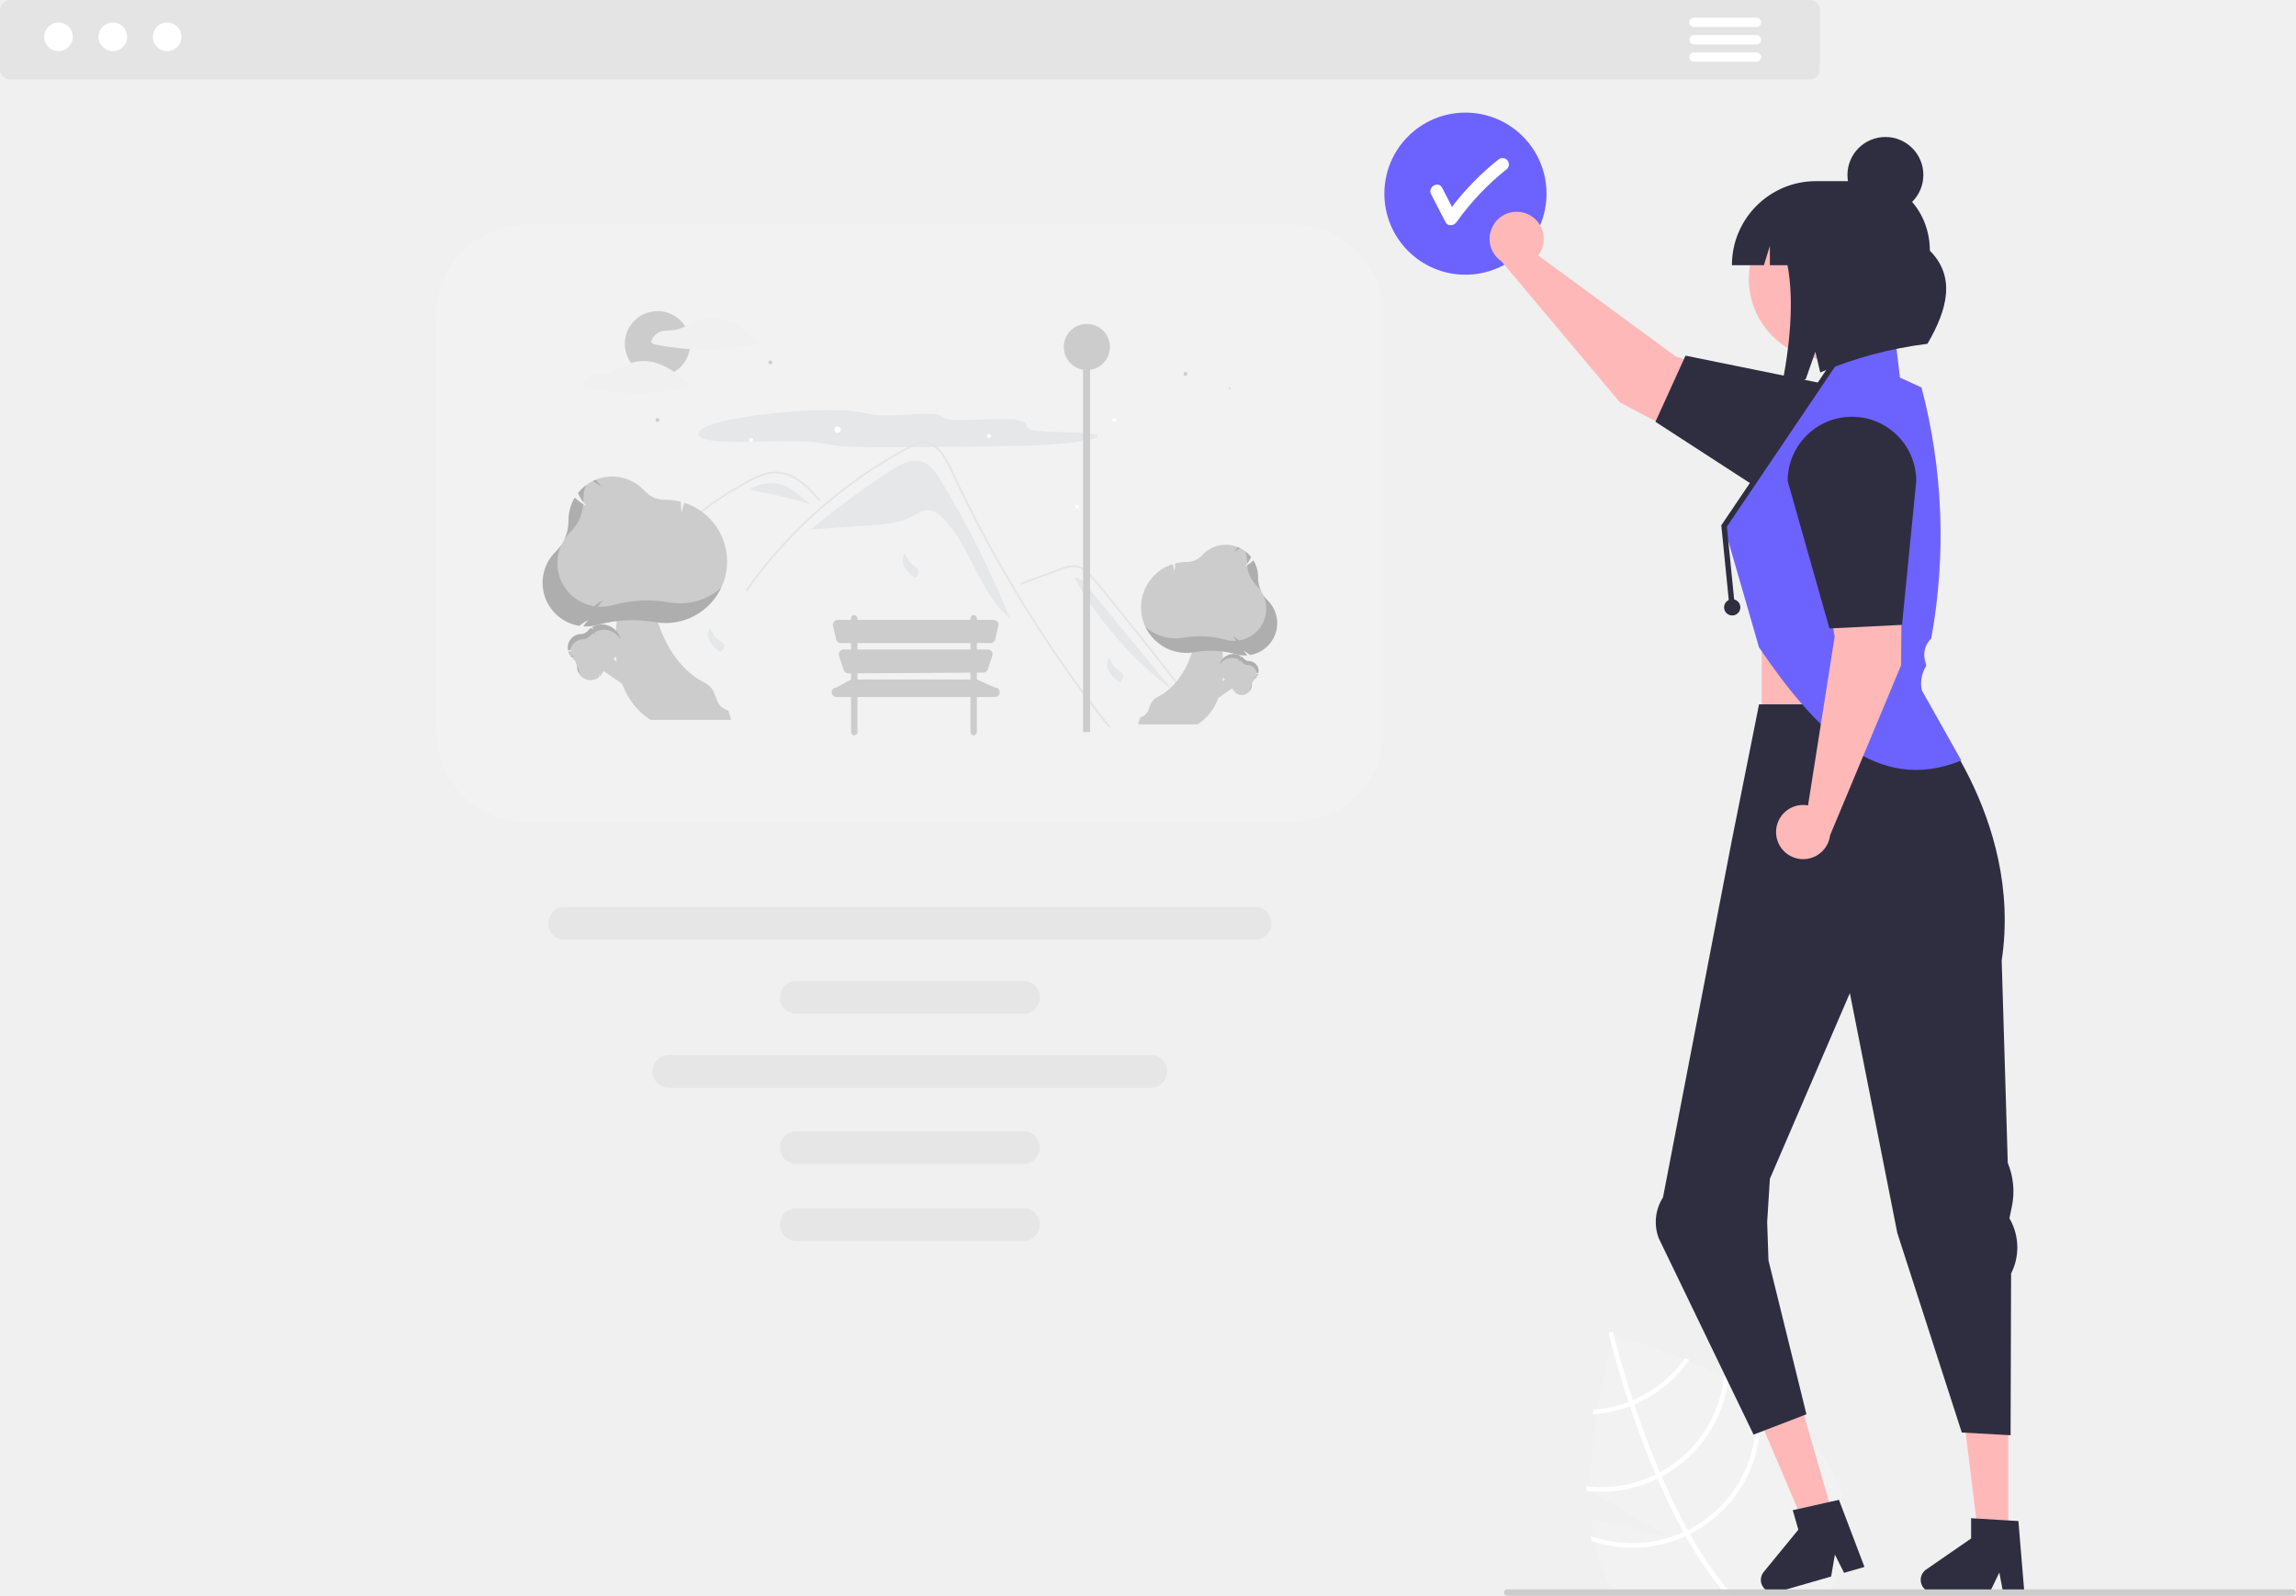
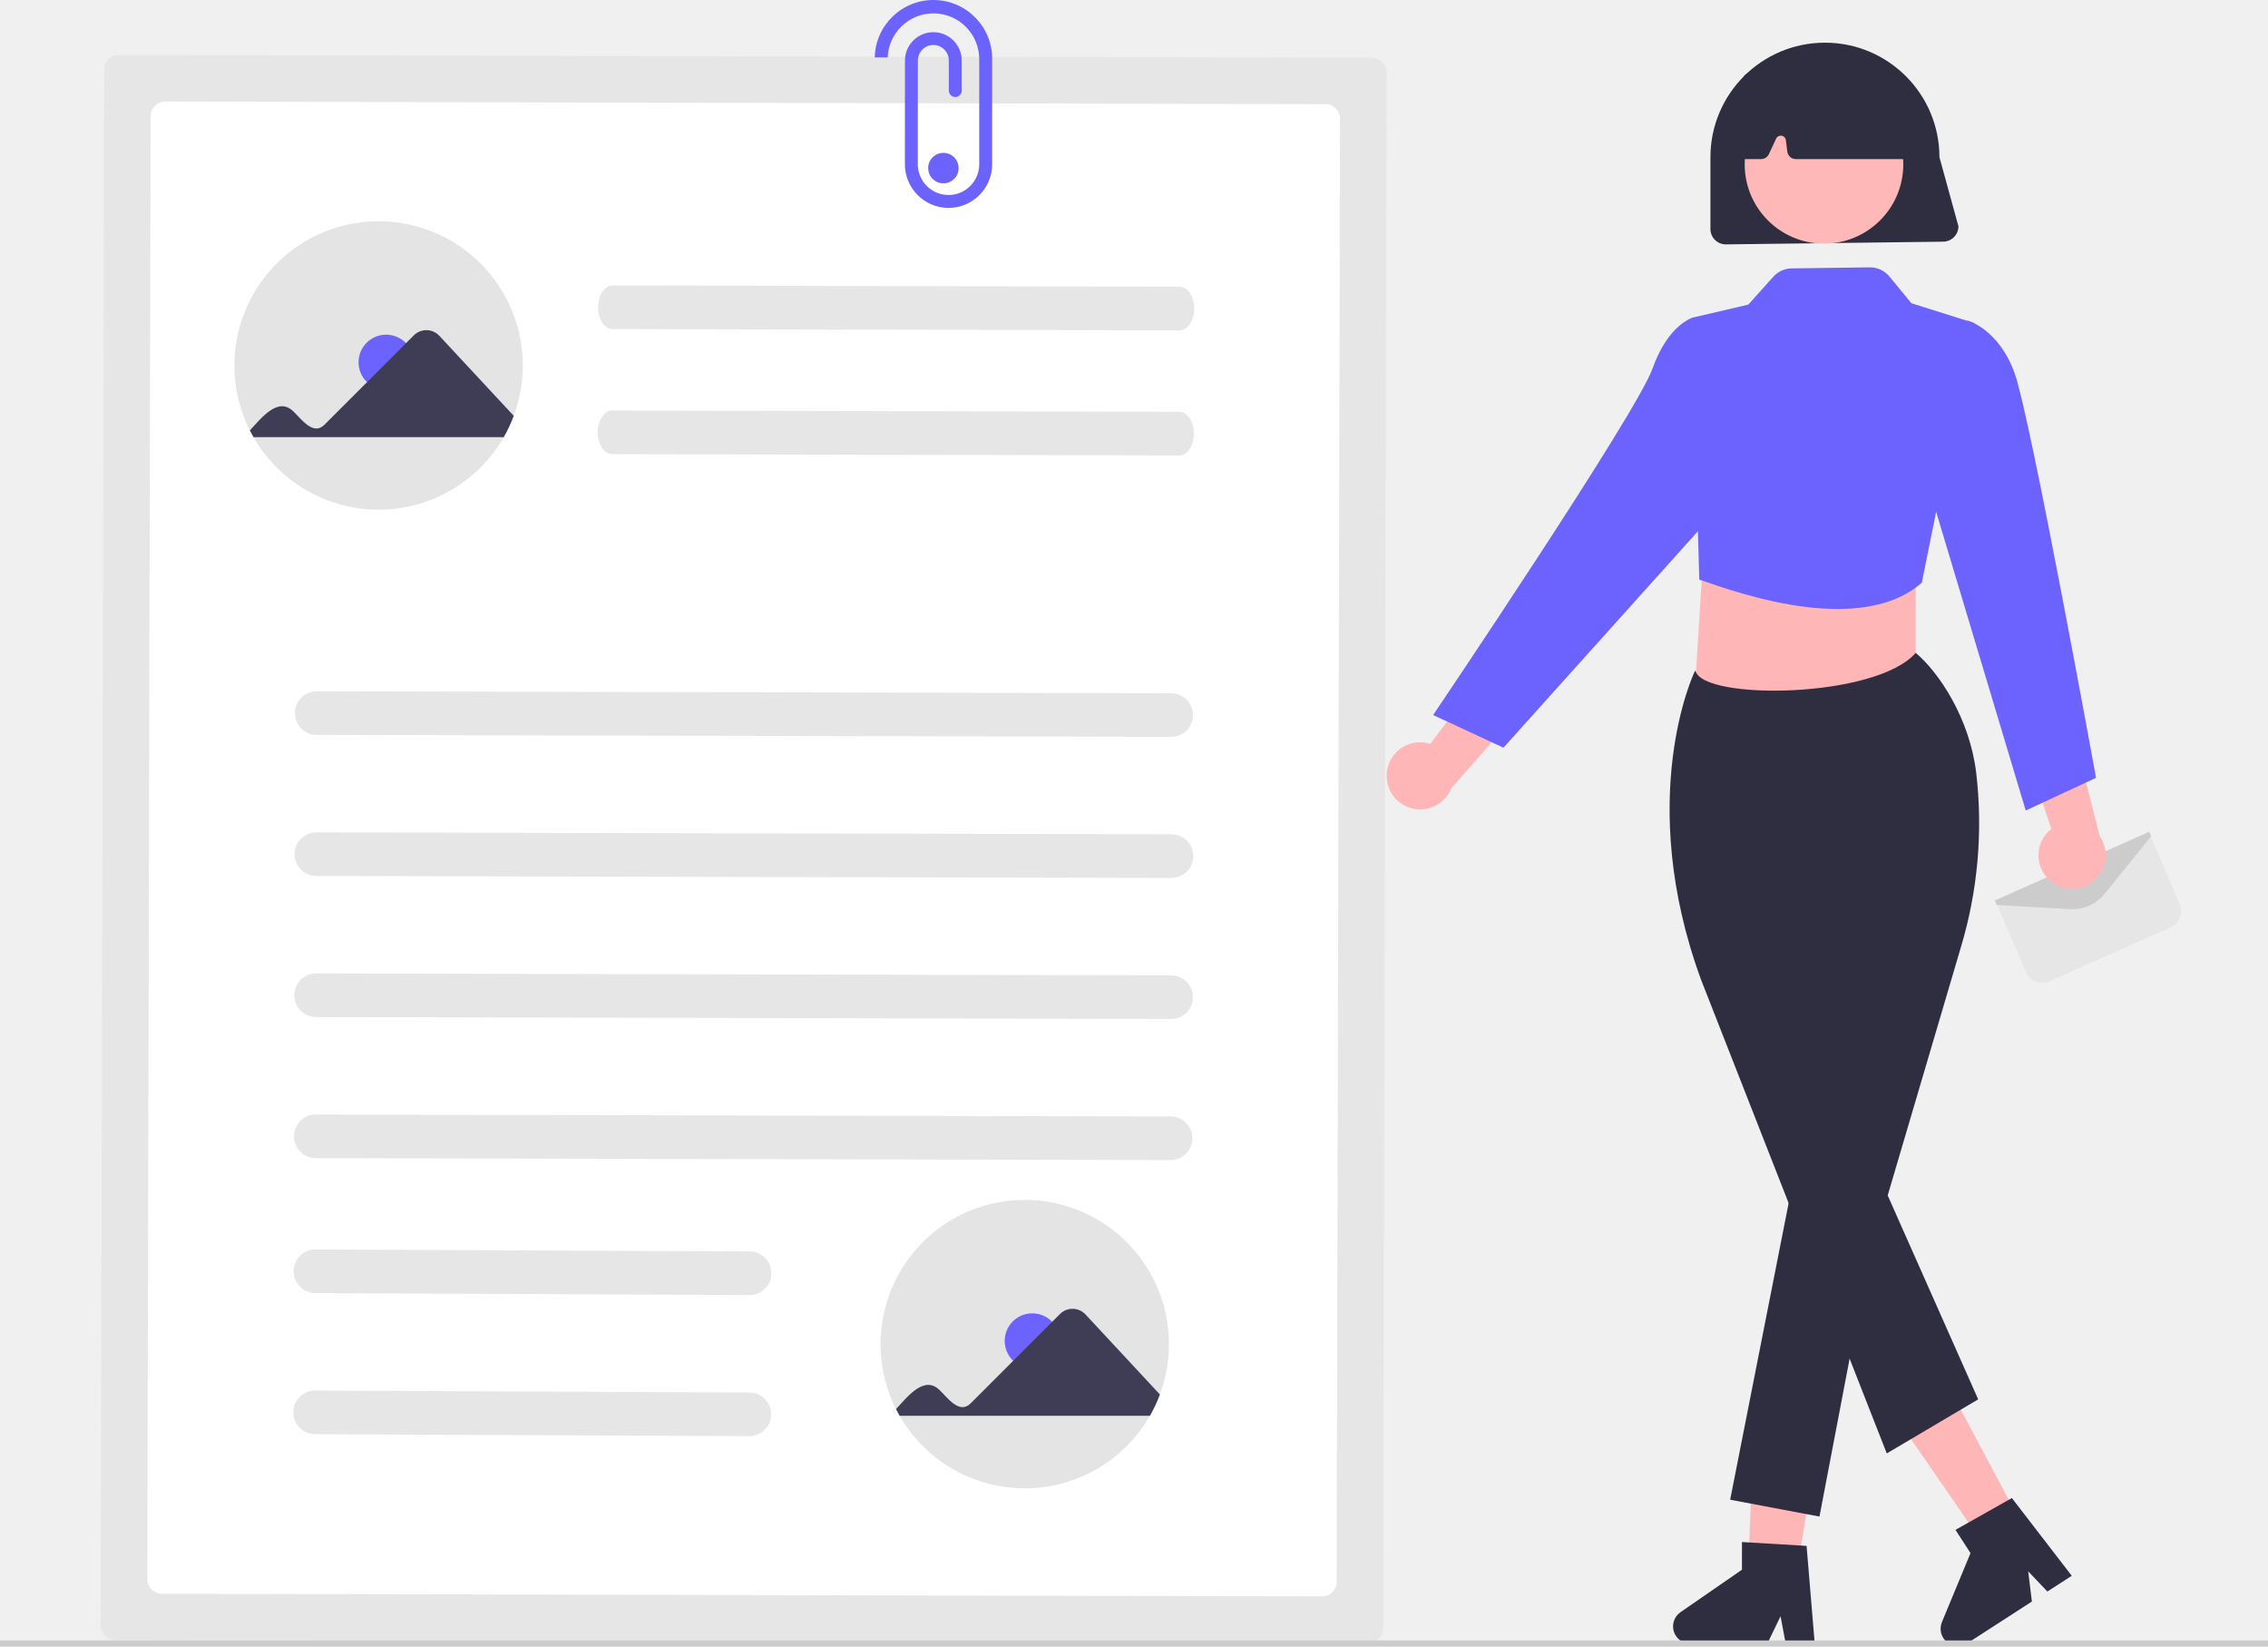
- <svg xmlns="http://www.w3.org/2000/svg" id="fe67e51c-8317-4218-aa14-4554c39165ef" data-name="Layer 1" width="846.831" height="588.649" viewBox="0 0 846.831 588.649">
-   <path d="M763.102,705.755l29,16.84-28.59-6.9c.22,2.36.52,4.68.92,6.95.11.63.23,1.25.36,1.87a51.878,51.878,0,0,0,5.25,14.92c.48.86.96,1.7,1.46,2.51.48.82.98,1.61,1.49,2.38h76.87c.64-.77,1.25-1.57,1.81-2.38a35.976,35.976,0,0,0,6.18-26.62,44.968,44.968,0,0,0-1.2-5.63,51.568,51.568,0,0,0-1.83-5.57,73.441,73.441,0,0,0-4.41-9.35c-3.52-6.34-9.01-12.06-15.48-17.14a108.071,108.071,0,0,0-9.78-6.8q-.96-.615-1.95-1.2c-1.01-.6-2.02-1.19-3.04-1.76-2.03-1.16-4.08-2.26-6.13-3.3-.54-.28-1.07-.55-1.6-.81-4.45-2.22-8.88-4.21-13.1-5.96-.53-.22-1.07-.44-1.6-.65a233.308,233.308,0,0,0-25.72-8.81s-.03.08-.08.25c-.13.46-.46,1.57-.91,3.21-1.25,4.55-3.45,13.23-5.22,23.71-.1.57-.19,1.15-.29,1.73a181.689,181.689,0,0,0-2.45,26.81c-.01.56-.01,1.11-.01,1.67Z" transform="translate(-176.5846 -155.6753)" fill="#f2f2f2" />
-   <path d="M769.892,647.325c.01.03.11.52.34,1.42.19.75.45,1.78.79,3.06,1.17,4.47,3.25,11.96,6.21,20.98.17.52.35,1.06.53,1.6,2.06,6.17,4.51,12.99,7.34,20,.71,1.76,1.42,3.49,2.15,5.18.22.53.44,1.05.67,1.56q4.65,10.77,9.57,19.71l.83,1.49a134.524,134.524,0,0,0,13.19,19.62c.67.82,1.35,1.61,2.04,2.38h2.32c-.7-.77-1.4-1.57-2.08-2.38a132.146,132.146,0,0,1-13.87-20.4c-.28-.49-.56-.98-.83-1.48-3.53-6.41-6.74-13.11-9.61-19.75-.23-.51-.45-1.03-.67-1.56-3.75-8.78-6.9-17.41-9.44-25.01-.18-.54-.36-1.08-.53-1.61-3.7-11.22-6.02-20.02-6.91-23.54-.12-.52-.22-.93-.29-1.21-.07-.26-.1-.41-.11-.44l-.81.19h-.01Z" transform="translate(-176.5846 -155.6753)" fill="#fff" />
-   <path d="M764.002,677.365c.5-.03,1.01-.07,1.51-.12a46.891,46.891,0,0,0,12.25-2.86c.54-.2,1.08-.42,1.61-.64a48.307,48.307,0,0,0,4.57-2.24,46.766,46.766,0,0,0,15.39-13.7c.13-.17.25-.34.37-.51q-.81-.33-1.59-.66c-.12.17-.25.35-.38.52a45.276,45.276,0,0,1-14.61,12.87,45.859,45.859,0,0,1-4.28,2.11c-.54.23-1.08.44-1.61.65a44.996,44.996,0,0,1-11.43,2.73c-.51.05-1.02.1-1.53.13C764.182,676.205,764.092,676.775,764.002,677.365Z" transform="translate(-176.5846 -155.6753)" fill="#fff" />
-   <path d="M761.742,703.915c0,.57.01,1.13.01,1.7.45.05.9.1,1.35.14a47.05,47.05,0,0,0,24.82-4.63q.78-.39,1.56-.81c.21-.1.42-.22.62-.33a47.226,47.226,0,0,0,23.93-35.41c.03-.17.05-.33.07-.5-.53-.28-1.07-.55-1.61-.83-.02.17-.04.35-.06.52a45.58,45.58,0,0,1-23.15,34.74,4.232,4.232,0,0,1-.47.25q-.765.435-1.56.81a45.37,45.37,0,0,1-24.19,4.49C762.622,704.015,762.182,703.965,761.742,703.915Z" transform="translate(-176.5846 -155.6753)" fill="#fff" />
-   <path d="M763.282,722.255c.12.64.25,1.28.4,1.92.37.12.74.24,1.11.34a47.175,47.175,0,0,0,33.53-2.19c.53-.25,1.07-.51,1.6-.78.56-.28,1.12-.58,1.68-.89a47.253,47.253,0,0,0,24.28-40.03,46.771,46.771,0,0,0-.73-9.79c-.02-.15-.05-.29-.08-.44-.65-.42-1.31-.83-1.97-1.24.04.16.07.32.1.48a43.763,43.763,0,0,1,.96,7.16,45.675,45.675,0,0,1-23.39,42.39c-.55.3-1.11.6-1.68.88-.53.27-1.06.53-1.6.77a44.468,44.468,0,0,1-5.31,2.02,45.548,45.548,0,0,1-27.75-.21C764.042,722.525,763.662,722.395,763.282,722.255Z" transform="translate(-176.5846 -155.6753)" fill="#fff" />
-   <rect x="826.368" y="387.494" width="56" height="56" transform="translate(1532.151 675.3128) rotate(-180)" fill="#ffb8b8" />
-   <polygon points="740.707 566.513 729.673 566.512 724.425 523.955 740.709 523.956 740.707 566.513" fill="#ffb8b8" />
-   <path d="M884.988,738.474a4.679,4.679,0,0,0,4.67,4.66h20.76l.41-.85,3.17-6.54,1.24,6.54.16.85h7.83l-.07-.85-2.13-25.54-3.74-.22-11.82-.71-1.88-.11v7.47l-16.58,11.45A4.671,4.671,0,0,0,884.988,738.474Z" transform="translate(-176.5846 -155.6753)" fill="#2f2e41" />
-   <polygon points="676.18 559.507 665.576 562.557 648.768 523.109 664.418 518.608 676.18 559.507" fill="#ffb8b8" />
-   <path d="M826.218,739.764a4.69,4.69,0,0,0,5.78,3.19l2.33-.67,12.89-3.71,4.74-1.36,1.39-8.09,3.39,6.72,7.52-2.17-9.41-24.75-3.65.82-1.31.29-10.25,2.3-1.84.41,2.07,7.18-12.77,15.59A4.682,4.682,0,0,0,826.218,739.764Z" transform="translate(-176.5846 -155.6753)" fill="#2f2e41" />
-   <path d="M788.378,612.433a16.874,16.874,0,0,1,1.57-15.088L815.368,465.494l10-50h60s37.5,41.5,29.5,94.5l2.239,74.64A27.448,27.448,0,0,1,918.61,600.82l-.891,4.222.344.636a21.334,21.334,0,0,1,.269,19.772l-.18,59.638-18-1L876.368,610.494l-17.5-88.5-29.5,68.5-1,16,.485,14.103,14.002,56.767-19.5,7.5Z" transform="translate(-176.5846 -155.6753)" fill="#2f2e41" />
-   <path d="M1022.225,744.325H732.45a1.191,1.191,0,0,1,0-2.381h289.775a1.191,1.191,0,0,1,0,2.381Z" transform="translate(-176.5846 -155.6753)" fill="#ccc" />
-   <circle cx="540.494" cy="71.435" r="29.898" fill="#6c63ff" />
-   <path d="M732.426,214.65a2.418,2.418,0,0,0-3.338,0,99.03,99.03,0,0,0-16.966,17.329q-1.813-3.508-3.626-7.017c-1.395-2.7-5.47-.315-4.076,2.383q2.652,5.132,5.304,10.263c.877,1.698,3.122,1.351,4.076,0a95.592,95.592,0,0,1,18.626-19.62A2.375,2.375,0,0,0,732.426,214.65Z" transform="translate(-176.5846 -155.6753)" fill="#fff" />
-   <path d="M744.862,248.379a10.024,10.024,0,0,1-.971,1.513l50.752,37.267L852.357,305.888a15.08,15.08,0,0,1-7.263,29.197l-0,0a118.971,118.971,0,0,1-34.901-11.933l-36.123-19.041-43.701-52.046a9.997,9.997,0,1,1,14.492-3.684Z" transform="translate(-176.5846 -155.6753)" fill="#ffb8b8" />
-   <path d="M787.159,311.26l11.102-24.396,55.389,11.255a23.716,23.716,0,1,1-21.765,42.144Z" transform="translate(-176.5846 -155.6753)" fill="#2f2e41" />
-   <path d="M844.059,184.981h-663.757a3.722,3.722,0,0,1-3.718-3.718V159.393a3.722,3.722,0,0,1,3.718-3.718h663.757a3.722,3.722,0,0,1,3.718,3.718V181.263A3.722,3.722,0,0,1,844.059,184.981Z" transform="translate(-176.5846 -155.6753)" fill="#e4e4e4" />
-   <circle id="ad599c04-66c9-410d-80c0-604c42a4d11a" data-name="Ellipse 90" cx="21.577" cy="13.586" r="5.279" fill="#fff" />
-   <circle id="f52afa94-cb03-49a4-8d27-0fbe607438cb" data-name="Ellipse 91" cx="41.612" cy="13.586" r="5.279" fill="#fff" />
-   <circle id="a2cda954-f7b9-49b4-9fc0-5c7c86ed3cc3" data-name="Ellipse 92" cx="61.649" cy="13.586" r="5.279" fill="#fff" />
-   <path d="M824.429,165.628h-23.072a1.709,1.709,0,1,1,0-3.418H824.429a1.709,1.709,0,1,1,0,3.418Z" transform="translate(-176.5846 -155.6753)" fill="#fff" />
-   <path d="M824.429,172.037h-23.072a1.709,1.709,0,0,1,0-3.418H824.429a1.709,1.709,0,1,1,0,3.418Z" transform="translate(-176.5846 -155.6753)" fill="#fff" />
-   <path d="M824.429,178.446h-23.072a1.709,1.709,0,0,1,0-3.418H824.429a1.709,1.709,0,1,1,0,3.418Z" transform="translate(-176.5846 -155.6753)" fill="#fff" />
-   <path d="M653.754,458.784H370.608a33.04,33.04,0,0,1-33.003-33.004V271.565a33.039,33.039,0,0,1,33.003-33.001h283.147A33.039,33.039,0,0,1,686.757,271.565V425.78A33.04,33.04,0,0,1,653.754,458.784Z" transform="translate(-176.5846 -155.6753)" fill="#f2f2f2" style="isolation:isolate" />
-   <path d="M580.901,316.98c2.279-.994-2.343-1.572-7.586-1.762s-11.586-.18-14.937-.721c-3.241-.523-3.002-1.453-3.275-2.296s-1.518-1.707-6.575-1.894c-6.301-.233-16.693.665-21.45.126-4.439-.503-1.8-2.083-8.273-2.143-3.696-.035-8.458.486-12.571.612a45.826,45.826,0,0,1-8.722-.455c-2.005-.328-3.401-.745-5.657-1.035-5.923-.762-17.512-.506-27.855.471s-19.209,2.576-24.209,4.16-6.382,3.144-5.217,4.467c.744.845,2.647,1.635,7.264,1.974,8.635.635,24.01-.458,32.933.12,4.973.322,7.18,1.12,11.543,1.557,4.688.469,11.55.494,18.293.483,14.039-.023,28.437-.167,43.118-.432,6.132-.11,12.557-.254,19.083-.781s13.181-1.542,14.557-2.495" transform="translate(-176.5846 -155.6753)" fill="#e6e7e8" />
-   <path d="M630.183,299.394c-.109-.279-.227-.555-.35-.825.199.078.397.163.593.255Z" transform="translate(-176.5846 -155.6753)" fill="#ccc" />
-   <path d="M523.702,333.083c-1.813-2.998-3.961-6.199-7.324-7.178-3.896-1.134-7.897,1.118-11.292,3.341a329.043,329.043,0,0,0-29.283,21.575l.01.116,21.851-1.507c5.263-.363,10.706-.776,15.356-3.265,1.765-.945,3.485-2.207,5.485-2.294,2.484-.109,4.651,1.626,6.353,3.439,10.07,10.724,12.985,27.123,24.283,36.544A358.546,358.546,0,0,0,523.702,333.083Z" transform="translate(-176.5846 -155.6753)" fill="#e6e7e8" />
-   <path d="M585.603,424.039c-1.114-1.406-1.569-1.736-2.667-3.155q-13.416-17.352-25.221-35.877-8.018-12.581-15.241-25.645-3.439-6.211-6.689-12.519-2.522-4.891-4.931-9.841c-.459-.943-.906-1.889-1.35-2.838-1.047-2.232-2.074-4.474-3.176-6.676-1.257-2.509-2.786-5.139-5.094-6.825a6.95,6.95,0,0,0-3.621-1.393,10.099,10.099,0,0,0-5.241,1.502,168.721,168.721,0,0,0-33.177,22.878,172.723,172.723,0,0,0-26.954,29.92c-.238.34-.802.015-.561-.327q1.42-2.009,2.897-3.974a173.677,173.677,0,0,1,44.34-41.359q4.313-2.795,8.788-5.328c1.504-.852,3.014-1.692,4.55-2.481a11.086,11.086,0,0,1,4.825-1.495c5.855-.091,8.886,6.539,10.968,11q.982,2.106,1.987,4.199,3.799,7.946,7.891,15.748,2.525,4.817,5.161,9.577,8.203,14.824,17.438,29.047c8.156,12.561,16.246,23.656,25.537,35.402C586.318,423.905,585.861,424.368,585.603,424.039Z" transform="translate(-176.5846 -155.6753)" fill="#e4e4e4" />
-   <path d="M478.617,340.375c-.34-.379-.678-.758-1.021-1.138-2.7-2.986-5.597-5.937-9.304-7.649a13.498,13.498,0,0,0-5.655-1.311,16.139,16.139,0,0,0-5.872,1.281c-.884.353-1.749.754-2.6,1.181-.973.49-1.928,1.012-2.88,1.538q-2.678,1.482-5.287,3.094-5.19,3.208-10.056,6.905-2.522,1.918-4.94,3.961-2.249,1.898-4.407,3.898c-.308.284-.767-.176-.459-.459.379-.353.763-.704,1.146-1.051q1.625-1.469,3.302-2.882,3.058-2.581,6.275-4.962,5.002-3.705,10.348-6.908,2.672-1.599,5.417-3.064c.553-.295,1.112-.583,1.677-.856a26.734,26.734,0,0,1,3.987-1.623,14.183,14.183,0,0,1,6.021-.592,15.677,15.677,0,0,1,5.556,1.922c3.64,2.035,6.463,5.181,9.211,8.251C479.353,340.226,478.896,340.687,478.617,340.375Z" transform="translate(-176.5846 -155.6753)" fill="#e4e4e4" />
-   <path d="M553.201,371.315l8.723-3.19,4.331-1.584a44.29,44.29,0,0,1,4.276-1.473,6.745,6.745,0,0,1,3.87.049,8.919,8.919,0,0,1,3.018,1.871,24.495,24.495,0,0,1,2.476,2.644c.943,1.133,1.872,2.278,2.805,3.419q5.777,7.065,11.478,14.191,5.701,7.126,11.326,14.313,5.639,7.204,11.2,14.469.681.89,1.361,1.781c.25.328.815.005.561-.328q-5.602-7.337-11.282-14.615-5.694-7.295-11.467-14.528-5.773-7.233-11.624-14.403-1.458-1.786-2.92-3.569c-.822-1.002-1.636-2.015-2.538-2.948-1.656-1.712-3.724-3.226-6.201-3.267a11.968,11.968,0,0,0-4.218.927c-1.458.528-2.913,1.065-4.369,1.598l-8.784,3.213-2.196.803c-.39.143-.221.771.173.627Z" transform="translate(-176.5846 -155.6753)" fill="#e4e4e4" />
-   <path d="M467.144,335.346a14.082,14.082,0,0,0-14.182,1.014,202.285,202.285,0,0,1,23.014,5.371C472.836,339.892,470.381,337.009,467.144,335.346Z" transform="translate(-176.5846 -155.6753)" fill="#e6e7e8" />
-   <path d="M452.918,336.352l-.853.694c.289-.243.589-.47.897-.686Z" transform="translate(-176.5846 -155.6753)" fill="#f2f2f2" />
-   <path d="M577.09,371.347a7.261,7.261,0,0,0-3.071-2.564l-1.199.047a136.006,136.006,0,0,0,36.225,41.414Q593.067,390.796,577.09,371.347Z" transform="translate(-176.5846 -155.6753)" fill="#e6e7e8" />
-   <circle cx="242.511" cy="126.808" r="12.054" fill="#ccc" />
-   <path d="M456.002,281.855c-3.19-3.346-6.895-6.399-11.281-8.013a18.132,18.132,0,0,0-3.778-.95c-.01-.001-.02.001-.031-0a.555.555,0,0,0-.064-.013,14.545,14.545,0,0,0-5.399.326,14.917,14.917,0,0,0-2.514.876,21.984,21.984,0,0,0-2.359,1.337A15.341,15.341,0,0,1,425.365,277.363a17.535,17.535,0,0,1-2.799.275,6.762,6.762,0,0,0-2.355.339,5.653,5.653,0,0,0-3.442,3.727.367.367,0,0,0,.163.4c.209.15.412.319.632.452a1.971,1.971,0,0,0,.617.168q.523.11,1.048.214,1.932.383,3.881.678,3.943.597,7.928.841a88.418,88.418,0,0,0,24.809-2.011A.358.358,0,0,0,456.002,281.855Z" transform="translate(-176.5846 -155.6753)" fill="#f0f0f0" />
-   <path d="M419.667,289.915a18.132,18.132,0,0,0-3.778-.95c-.01-.001-.02.001-.031-0a.555.555,0,0,0-.064-.013,14.545,14.545,0,0,0-5.399.326,14.916,14.916,0,0,0-2.514.876,21.982,21.982,0,0,0-2.359,1.337,15.341,15.341,0,0,1-5.212,1.944,17.534,17.534,0,0,1-2.799.275,6.762,6.762,0,0,0-2.355.339,5.653,5.653,0,0,0-3.442,3.727.367.367,0,0,0,.163.4c.209.15.412.319.632.452a1.971,1.971,0,0,0,.617.168q.523.11,1.048.214,1.932.383,3.881.678,3.943.597,7.928.841a88.418,88.418,0,0,0,24.809-2.011.358.358,0,0,0,.156-.593C427.758,294.581,424.053,291.528,419.667,289.915Z" transform="translate(-176.5846 -155.6753)" fill="#f0f0f0" />
-   <polygon points="447.688 253.763 454.108 248.889 457.238 252.018 446.778 259.176 447.688 253.763" fill="#ccc" />
-   <path d="M618.284,422.861H596.321l.77-2.496h0c4.774-1.728,2.093-5.443,6.634-7.714,11.108-5.554,15.408-22.127,13.782-28.679l7.279-.308S634.839,412.212,618.284,422.861Z" transform="translate(-176.5846 -155.6753)" fill="#ccc" />
-   <path d="M637.034,411.128a3.692,3.692,0,0,1-4.77.089l-.014-.012-0-.018a3.537,3.537,0,0,0-.142-.903,2.527,2.527,0,0,1-.092.625l-.018.069-.049-.051c-.043-.044-.084-.089-.123-.133a3.723,3.723,0,0,1-.567-.859,10.852,10.852,0,0,0-3.011-3.753,5.268,5.268,0,0,1-.632-.608,5.208,5.208,0,0,1,6.54-7.934l.033.019-.017.034a2.713,2.713,0,0,1-.484.698,3.538,3.538,0,0,0,.745-.539l.024-.022.027.018a5.23,5.23,0,0,1,.952.848l.03.035a2.325,2.325,0,0,0,1.722.794,3.69,3.69,0,0,1,3.574,4.324l-.004.024-.024.007a3.167,3.167,0,0,1-1.29.161,3.598,3.598,0,0,0,1.149.288l.051.004-.016.049a3.688,3.688,0,0,1-1.064,1.605l-.014.012-.015.013a3.624,3.624,0,0,0-1.252,2.515A3.719,3.719,0,0,1,637.034,411.128Z" transform="translate(-176.5846 -155.6753)" fill="#ccc" />
-   <path d="M637.706,409.942a3.68,3.68,0,0,1-.042.397,3.731,3.731,0,0,0,.6-1.848c.005-.101.015-.201.03-.301A3.501,3.501,0,0,0,637.706,409.942Z" transform="translate(-176.5846 -155.6753)" opacity="0.15" />
-   <path d="M638.867,405.456a3.593,3.593,0,0,0,.918.26,3.694,3.694,0,0,0,.336-.41A3.13,3.13,0,0,1,638.867,405.456Z" transform="translate(-176.5846 -155.6753)" opacity="0.15" />
-   <path d="M640.22,404.244a3.713,3.713,0,0,1-.026.958,3.67,3.67,0,0,0,.415-.857l.016-.049-.051-.004A3.567,3.567,0,0,1,640.22,404.244Z" transform="translate(-176.5846 -155.6753)" opacity="0.15" />
-   <path d="M639.879,400.741a3.699,3.699,0,0,0-2.709-1.253,2.325,2.325,0,0,1-1.722-.794l-.03-.035a5.23,5.23,0,0,0-.952-.848l-.027-.018-.024.022a3.538,3.538,0,0,1-.745.539,2.713,2.713,0,0,0,.484-.698l.017-.034-.033-.019a5.204,5.204,0,0,0-7.71,3.369,5.205,5.205,0,0,1,7.152-1.917l.033.019-.017.034a2.713,2.713,0,0,1-.484.698,3.538,3.538,0,0,0,.745-.539l.024-.022.027.018a5.23,5.23,0,0,1,.952.848l.03.035a2.325,2.325,0,0,0,1.722.794,3.691,3.691,0,0,1,3.57,3.034,4.475,4.475,0,0,0,.534-.13l.024-.007.004-.024A3.676,3.676,0,0,0,639.879,400.741Z" transform="translate(-176.5846 -155.6753)" opacity="0.15" />
-   <path d="M647.649,385.544a11.887,11.887,0,0,1-9.929,11.723l-.059.01-.045-.038a11.389,11.389,0,0,0-2.484-1.577,8.135,8.135,0,0,1,1.316,1.551l.127.19-.228.011c-.197.01-.392.014-.581.014a11.987,11.987,0,0,1-3.282-.455,34.944,34.944,0,0,0-15.478-.701,16.965,16.965,0,0,1-2.813.235,16.769,16.769,0,0,1-5.276-32.684l.115-.038.045.112a8.735,8.735,0,0,1,.659,2.655,11.391,11.391,0,0,0,.283-2.948l-.004-.105.102-.025a16.84,16.84,0,0,1,4.075-.5l.149.001a7.486,7.486,0,0,0,5.582-2.473,11.883,11.883,0,0,1,18.053.555l.05.062-.033.073a10.197,10.197,0,0,1-2.354,3.461,11.585,11.585,0,0,0,3.139-2.166l.119-.115.083.143a11.875,11.875,0,0,1,1.617,5.986l-0.0.06-0.0.064a11.669,11.669,0,0,0,3.419,8.376A11.974,11.974,0,0,1,647.649,385.544Z" transform="translate(-176.5846 -155.6753)" fill="#ccc" />
-   <g opacity="0.15">
-     <path d="M633.121,357.459a8.395,8.395,0,0,1-1.497,1.837,11.555,11.555,0,0,0,2.339-1.462Q633.549,357.63,633.121,357.459Z" transform="translate(-176.5846 -155.6753)" />
-     <path d="M639.999,371.644a11.932,11.932,0,0,1,1.709,2.082,12.147,12.147,0,0,1-1.112-5.103l0-.064 0-.06a11.875,11.875,0,0,0-1.617-5.986l-.083-.143-.119.115a11.611,11.611,0,0,1-2.167,1.65A11.575,11.575,0,0,0,639.999,371.644Z" transform="translate(-176.5846 -155.6753)" />
-     <path d="M636.58,363.144l-0.0.06-0.0.064c0,.117.002.233.005.349a12.376,12.376,0,0,0,1.408-2.427l.033-.073-.05-.062a11.979,11.979,0,0,0-2.15-2.079A11.902,11.902,0,0,1,636.58,363.144Z" transform="translate(-176.5846 -155.6753)" />
-     <path d="M644.016,376.999a10.745,10.745,0,0,1-1.515-1.843,11.872,11.872,0,0,1-8.797,16.755l-.059.01-.045-.038a11.389,11.389,0,0,0-2.484-1.577,8.136,8.136,0,0,1,1.316,1.551l.127.19-.228.011c-.197.01-.392.014-.581.014a11.987,11.987,0,0,1-3.282-.455,34.944,34.944,0,0,0-15.478-.701,16.965,16.965,0,0,1-2.813.235,16.692,16.692,0,0,1-11.137-4.247A16.784,16.784,0,0,0,614.193,396.506a16.965,16.965,0,0,0,2.813-.235,34.944,34.944,0,0,1,15.478.701,11.987,11.987,0,0,0,3.282.455c.189,0,.384-.005.581-.014l.228-.011-.127-.19a8.135,8.135,0,0,0-1.316-1.551,11.389,11.389,0,0,1,2.484,1.577l.045.038.059-.01a11.878,11.878,0,0,0,6.295-20.267Z" transform="translate(-176.5846 -155.6753)" />
+ <svg xmlns="http://www.w3.org/2000/svg" id="a3e94621-5b88-4ee5-9db0-d4d4904f87bb" data-name="Layer 1" width="744.103" height="540.066" viewBox="0 0 744.103 540.066">
+   <polygon points="628.516 244.135 555.516 235.135 559.516 171.135 628.516 171.135 628.516 244.135" fill="#ffb6b6" />
+   <g id="f547979f-30db-4d62-a257-d4bfbfe667e0" data-name="Group 234">
+     <path d="M898.003,502.305a5.877,5.877,0,0,1-5.387-3.554L882.48,475.102l30.045.104,20.644-21.831,9.9,23.116a5.883,5.883,0,0,1-3.005,7.66l-39.683,17.645A5.843,5.843,0,0,1,898.003,502.305Z" transform="translate(-227.9485 -179.967)" fill="#e6e6e6" />
+     <path d="M907.961,478.187q-.375,0-.751-.021l-24.141-1.366-.653-1.466.457-.204,50.213-22.359.654,1.467-15.362,18.982A13.43,13.43,0,0,1,907.961,478.187Z" transform="translate(-227.9485 -179.967)" fill="#ccc" />
  </g>
-   <polygon points="231.808 247.342 223.107 240.736 218.866 244.977 233.04 254.677 231.808 247.342" fill="#ccc" />
-   <path d="M416.507,421.206h29.763l-1.044-3.382h0c-6.47-2.342-2.836-7.376-8.99-10.453-15.053-7.526-20.881-29.986-18.676-38.865l-9.865-.417S394.073,406.776,416.507,421.206Z" transform="translate(-176.5846 -155.6753)" fill="#ccc" />
-   <path d="M389.408,401.784a4.911,4.911,0,0,0-1.697-3.409l-.02-.018-.019-.017a4.998,4.998,0,0,1-1.442-2.175l-.022-.066.069-.005a4.876,4.876,0,0,0,1.557-.39,4.291,4.291,0,0,1-1.748-.218l-.032-.01-.006-.033a5.001,5.001,0,0,1,4.843-5.859,3.151,3.151,0,0,0,2.333-1.077l.041-.047a7.088,7.088,0,0,1,1.291-1.149l.036-.025.032.03a4.794,4.794,0,0,0,1.01.73,3.676,3.676,0,0,1-.656-.946l-.023-.046.044-.026a7.057,7.057,0,0,1,8.862,10.752,7.141,7.141,0,0,1-.856.824,14.707,14.707,0,0,0-4.081,5.086,5.045,5.045,0,0,1-.768,1.164c-.052.06-.108.12-.166.18l-.067.069-.025-.093a3.424,3.424,0,0,1-.124-.847,4.793,4.793,0,0,0-.192,1.223l-.001.025-.019.016a4.999,4.999,0,0,1-8.155-3.644Z" transform="translate(-176.5846 -155.6753)" fill="#ccc" />
-   <path d="M390.188,403.699a4.988,4.988,0,0,0,.056.538,5.056,5.056,0,0,1-.813-2.505c-.007-.137-.021-.273-.04-.408A4.745,4.745,0,0,1,390.188,403.699Z" transform="translate(-176.5846 -155.6753)" opacity="0.15" />
-   <path d="M388.614,397.62a4.868,4.868,0,0,1-1.244.352,5.008,5.008,0,0,1-.456-.556A4.242,4.242,0,0,0,388.614,397.62Z" transform="translate(-176.5846 -155.6753)" opacity="0.15" />
-   <path d="M386.78,395.977a5.032,5.032,0,0,0,.036,1.298,4.974,4.974,0,0,1-.563-1.161l-.022-.066.069-.006A4.833,4.833,0,0,0,386.78,395.977Z" transform="translate(-176.5846 -155.6753)" opacity="0.15" />
-   <path d="M387.243,391.23a5.013,5.013,0,0,1,3.671-1.697,3.151,3.151,0,0,0,2.333-1.077l.041-.047a7.088,7.088,0,0,1,1.291-1.149l.036-.025.032.03a4.794,4.794,0,0,0,1.01.73,3.676,3.676,0,0,1-.656-.946l-.023-.046.044-.026a7.052,7.052,0,0,1,10.448,4.566,7.054,7.054,0,0,0-9.692-2.598l-.044.026.023.046a3.676,3.676,0,0,0,.656.946,4.795,4.795,0,0,1-1.01-.73l-.032-.03-.036.025a7.088,7.088,0,0,0-1.291,1.149l-.041.047a3.151,3.151,0,0,1-2.333,1.077,5.002,5.002,0,0,0-4.838,4.111,6.062,6.062,0,0,1-.724-.176l-.032-.01-.006-.033A4.982,4.982,0,0,1,387.243,391.23Z" transform="translate(-176.5846 -155.6753)" opacity="0.15" />
-   <path d="M381.637,359.056a15.813,15.813,0,0,0,4.634-11.351c0-.029,0-.058-0-.086l-0-.081a16.092,16.092,0,0,1,2.191-8.112l.113-.194.161.156a15.699,15.699,0,0,0,4.253,2.935,13.819,13.819,0,0,1-3.19-4.69l-.045-.098.068-.084a16.103,16.103,0,0,1,24.464-.751,10.145,10.145,0,0,0,7.564,3.351l.202-.001a22.821,22.821,0,0,1,5.522.677l.138.035-.005.142a15.437,15.437,0,0,0,.384,3.994,11.837,11.837,0,0,1,.893-3.598l.062-.152.156.052a22.724,22.724,0,0,1-7.149,44.292,22.99,22.99,0,0,1-3.812-.318,47.355,47.355,0,0,0-20.975.95,16.244,16.244,0,0,1-4.447.617c-.256,0-.521-.006-.788-.019l-.309-.015.171-.258a11.026,11.026,0,0,1,1.783-2.101,15.434,15.434,0,0,0-3.366,2.137l-.062.051-.08-.013a16.096,16.096,0,0,1-8.531-27.466Z" transform="translate(-176.5846 -155.6753)" fill="#ccc" />
-   <g opacity="0.15">
-     <path d="M396.402,332.577a11.377,11.377,0,0,0,2.029,2.489,15.659,15.659,0,0,1-3.17-1.982Q395.821,332.808,396.402,332.577Z" transform="translate(-176.5846 -155.6753)" />
-     <path d="M387.079,351.8a16.17,16.17,0,0,0-2.316,2.821,16.461,16.461,0,0,0,1.507-6.915c0-.029,0-.058-0-.086l-0-.081a16.093,16.093,0,0,1,2.191-8.112l.113-.194.161.156a15.735,15.735,0,0,0,2.937,2.237A15.686,15.686,0,0,1,387.079,351.8Z" transform="translate(-176.5846 -155.6753)" />
-     <path d="M391.713,340.281l0.0.081 0.0.086c0,.158-.003.316-.007.473a16.772,16.772,0,0,1-1.908-3.289l-.045-.098.068-.084a16.235,16.235,0,0,1,2.913-2.818A16.129,16.129,0,0,0,391.713,340.281Z" transform="translate(-176.5846 -155.6753)" />
-     <path d="M381.637,359.056a14.561,14.561,0,0,0,2.053-2.497,16.088,16.088,0,0,0,11.921,22.706l.08.013.062-.051a15.434,15.434,0,0,1,3.366-2.137,11.025,11.025,0,0,0-1.783,2.101l-.171.258.309.015c.267.013.532.019.788.019a16.244,16.244,0,0,0,4.447-.617,47.355,47.355,0,0,1,20.975-.95,22.99,22.99,0,0,0,3.812.318,22.621,22.621,0,0,0,15.092-5.755,22.745,22.745,0,0,1-20.535,13.012,22.991,22.991,0,0,1-3.812-.318,47.355,47.355,0,0,0-20.975.95,16.244,16.244,0,0,1-4.447.617c-.256,0-.521-.006-.788-.019l-.309-.015.171-.258a11.025,11.025,0,0,1,1.783-2.101,15.435,15.435,0,0,0-3.366,2.137l-.062.051-.08-.013a16.096,16.096,0,0,1-8.531-27.466Z" transform="translate(-176.5846 -155.6753)" />
+   <g id="ec5190b7-0dc9-4fc1-a6ea-a2851344a52e" data-name="Group 231">
+     <path id="a41acc16-2a15-4b6f-9345-341b037288f3" data-name="Path 3126" d="M865.442,259.236l-71.275.891a5.052,5.052,0,0,1-5.046-5.046v-23.55a37.567,37.567,0,1,1,75.134,0l6.234,22.659a5.052,5.052,0,0,1-5.046,5.046Z" transform="translate(-227.9485 -179.967)" fill="#2f2e41" />
+     <path id="a3d22c3d-6f1c-436e-b4fd-75bc616be34e" data-name="Path 3127" d="M900.337,468.624a10.943,10.943,0,0,1,.646-16.767l-12.4-36.856,19.537,5.163,8.783,34.207a11,11,0,0,1-16.566,14.253Z" transform="translate(-227.9485 -179.967)" fill="#ffb6b6" />
+     <path id="fe496b5f-eacb-49bf-835d-e5ac3c7bd013" data-name="Path 3128" d="M815.826,705.699l-14.63-2.373,2.194-57.558,21.592,3.5Z" transform="translate(-227.9485 -179.967)" fill="#ffb6b6" />
+     <path id="adde0c44-329e-48ad-9999-13284ac28796" data-name="Path 3130" d="M888.74,675.185l-13.232,6.676-35.048-50.86,19.529-9.853Z" transform="translate(-227.9485 -179.967)" fill="#ffb6b6" />
+     <circle id="ab67ec02-b830-445c-9023-1829e58b9383" data-name="Ellipse 597" cx="598.429" cy="53.9" r="26.016" fill="#ffb8b8" />
+     <path id="ac700c97-6387-43c9-81e9-ad7c0d932a24" data-name="Path 3132" d="M846.976,656.692l-60.929-155.364c-21.806-59.565-2.323-100.618-2.123-101.025l.1-.2.208-.076c2.502,9.738,59.232,9.075,72.232-5.925,7.588,6.374,17.687,21.382,19.851,39.316a141.473,141.473,0,0,1-5.038,57.289l-24,81.36,29.693,66.891Z" transform="translate(-227.9485 -179.967)" fill="#2f2e41" />
+     <path id="e883732b-3258-425b-994e-3a6a30ec2938" data-name="Path 3133" d="M817.595,560.322l-22,111.556,29.3,5.525,18.435-96.562Z" transform="translate(-227.9485 -179.967)" fill="#2f2e41" />
+     <path d="M785.465,370.102c4.687,1.252,51.019,20.344,73,1l17.249-85.164-20.666-6.518-7.211-8.77a8.19,8.19,0,0,0-6.447-2.992l-25.636.343a8.229,8.229,0,0,0-6,2.727l-8.212,9.158-18.549,4.317Z" transform="translate(-227.9485 -179.967)" fill="#6c63ff" />
+     <path id="a25c4561-38e3-49ca-954a-abf72052a615" data-name="Path 3135" d="M867.848,292.581l5.616-7.479s10.29,2.704,15.518,17.449,26.648,132.552,26.648,132.552l-23.067,10.71-31.237-104.116Z" transform="translate(-227.9485 -179.967)" fill="#6c63ff" />
+     <path id="a027b147-c881-4d9f-8b61-00879d10f14f" data-name="Path 3136" d="M683.005,432.876a10.943,10.943,0,0,1,14.212-8.92l23.445-31.024,6.752,19.046-23.3,26.541a11,11,0,0,1-21.11-5.643Z" transform="translate(-227.9485 -179.967)" fill="#ffb6b6" />
+     <path id="f5b89bac-f8c6-4779-b05c-fe0d4c0fe303" data-name="Path 3137" d="M791.233,290.93l-7.769-6.828s-8.137,2.053-13.365,16.798-71.958,113.6-71.958,113.6l23.067,10.71,76.548-85.168Z" transform="translate(-227.9485 -179.967)" fill="#6c63ff" />
+     <path id="ba40f7a0-bee8-41f1-97d8-6a2b5672d4e5" data-name="Path 3159" d="M853.487,232.151h-36.363a2.807,2.807,0,0,1-2.782-2.456l-.471-3.766a1.682,1.682,0,0,0-3.193-.5l-2.385,5.104a2.814,2.814,0,0,1-2.54,1.617h-5.523a2.8,2.8,0,0,1-2.804-2.796q-0-.138.013-.275l2.178-22.749a2.825,2.825,0,0,1,1.6-2.283c16.653-7.774,33.541-7.764,50.194.03a2.808,2.808,0,0,1,1.586,2.152l3.263,22.719a2.8,2.8,0,0,1-2.775,3.2Z" transform="translate(-227.9485 -179.967)" fill="#2f2e41" />
  </g>
-   <circle cx="308.926" cy="158.479" r="1.182" fill="#fff" />
-   <circle cx="397.322" cy="186.842" r="0.709" fill="#fff" />
-   <circle cx="411.031" cy="154.934" r="0.709" fill="#fff" />
-   <circle cx="284.109" cy="133.662" r="0.709" fill="#ccc" />
-   <circle cx="277.018" cy="162.261" r="0.709" fill="#fff" />
-   <circle cx="242.511" cy="154.934" r="0.709" fill="#ccc" />
-   <circle cx="364.706" cy="160.843" r="0.709" fill="#fff" />
-   <circle cx="437.266" cy="137.917" r="0.709" fill="#ccc" />
-   <path d="M585.677,403.512a5.188,5.188,0,0,1,.079-5.377,8.707,8.707,0,0,0,3.469,4.869c.655.446,1.43.874,1.654,1.634a1.946,1.946,0,0,1-.203,1.429,5.78,5.78,0,0,1-.897,1.171l-.032.119A10.555,10.555,0,0,1,585.677,403.512Z" transform="translate(-176.5846 -155.6753)" fill="#e6e7e8" />
-   <path d="M510.281,364.986a5.188,5.188,0,0,1,.079-5.377,8.707,8.707,0,0,0,3.469,4.869c.655.446,1.43.874,1.654,1.634a1.946,1.946,0,0,1-.203,1.429,5.781,5.781,0,0,1-.897,1.171l-.032.119A10.555,10.555,0,0,1,510.281,364.986Z" transform="translate(-176.5846 -155.6753)" fill="#e6e7e8" />
-   <path d="M438.429,392.403a5.188,5.188,0,0,1,.079-5.377,8.707,8.707,0,0,0,3.469,4.869c.655.446,1.43.874,1.654,1.634a1.946,1.946,0,0,1-.203,1.429,5.78,5.78,0,0,1-.897,1.171l-.032.119A10.555,10.555,0,0,1,438.429,392.403Z" transform="translate(-176.5846 -155.6753)" fill="#e6e7e8" />
-   <rect x="399.45" y="130.826" width="2.6" height="139.212" fill="#ccc" />
-   <rect x="392.359" y="119.481" width="17.017" height="17.017" rx="8.509" fill="#ccc" />
-   <path d="M543.543,409.265l-6.669-2.942v-2.53l2.377-.013a1.765,1.765,0,0,0,1.665-1.207l1.67-5.009a1.765,1.765,0,0,0-1.675-2.324h-4.037v-2.354H541.941a1.765,1.765,0,0,0,1.721-1.37l1.15-5.002a1.765,1.765,0,0,0-1.72-2.161h-6.217v-.588a1.177,1.177,0,1,0-2.354,0v.588H492.837v-.588a1.177,1.177,0,0,0-2.354,0v.588H485.541a1.765,1.765,0,0,0-1.72,2.161l1.15,5.002a1.765,1.765,0,0,0,1.721,1.37h3.792v2.354h-2.762a1.765,1.765,0,0,0-1.68,2.307l1.704,5.289a1.765,1.765,0,0,0,1.69,1.224l1.048-.006v2.269l-5.394,2.942a1.765,1.765,0,0,0-1.765,1.765v0a1.765,1.765,0,0,0,1.765,1.765h5.394v12.946a1.177,1.177,0,1,0,2.354,0V412.795h41.683v12.946a1.177,1.177,0,1,0,2.354,0V412.795h6.669a1.765,1.765,0,0,0,1.765-1.765v0A1.765,1.765,0,0,0,543.543,409.265ZM492.837,392.886h41.683v2.354H492.837Zm0,13.437v-2.282l41.683-.234v2.516Z" transform="translate(-176.5846 -155.6753)" fill="#ccc" />
-   <path d="M639.504,502.31h-254.645a6.053,6.053,0,1,1,0-12.106h254.645a6.053,6.053,0,1,1,0,12.106Z" transform="translate(-176.5846 -155.6753)" fill="#e6e6e6" />
-   <path d="M554.061,529.633H470.301a6.053,6.053,0,0,1,0-12.106h83.76a6.053,6.053,0,1,1,0,12.106Z" transform="translate(-176.5846 -155.6753)" fill="#e6e6e6" />
-   <path d="M554.061,585.057H470.301a6.053,6.053,0,0,1,0-12.106h83.76a6.053,6.053,0,1,1,0,12.106Z" transform="translate(-176.5846 -155.6753)" fill="#e6e6e6" />
-   <path d="M554.061,613.444H470.301a6.053,6.053,0,1,1,0-12.106h83.76a6.053,6.053,0,1,1,0,12.106Z" transform="translate(-176.5846 -155.6753)" fill="#e6e6e6" />
-   <path d="M601.036,556.956H423.326a6.053,6.053,0,1,1,0-12.106H601.036a6.053,6.053,0,1,1,0,12.106Z" transform="translate(-176.5846 -155.6753)" fill="#e6e6e6" />
-   <circle cx="851.339" cy="258.612" r="29.729" transform="translate(-196.3025 284.3693) rotate(-28.66318)" fill="#ffb8b8" />
-   <path d="M848.368,296.494l11.272-14.489,16.079-.697,1.605,13.627,7.967,3.674a213.669,213.669,0,0,1,3.599,92.57l0,0h0a8.242,8.242,0,0,0-2.345,8.007l.516,2.059-.048.075a12.062,12.062,0,0,0-1.601,9.005h0l14.565,25.88c-30.929,12.606-53.603-10.902-74.609-41.711l-13-45Z" transform="translate(-176.5846 -155.6753)" fill="#6c63ff" />
-   <path d="M846.368,222.494h19.204c12.59,0,22.796,11.482,22.796,25.646,9.5,9.539,6.649,21.489-.889,34.354a149.226,149.226,0,0,0-39.541,10.576l-1.792-7.654-3.536,10.081q-4.717,2.285-9.354,4.998c3.608-16.951,5.093-33.863,2.616-47h-6.504v-7.118l-2.208,7.118h-11.792V253.494A31,31,0,0,1,846.368,222.494Z" transform="translate(-176.5846 -155.6753)" fill="#2f2e41" />
-   <polygon points="637.897 224.129 634.861 193.769 675.162 134.111 676.819 135.23 636.923 194.29 639.887 223.93 637.897 224.129" fill="#2f2e41" />
-   <circle cx="638.892" cy="224.029" r="3" fill="#2f2e41" />
-   <circle cx="695.392" cy="64.529" r="14" fill="#2f2e41" />
-   <path d="M841.647,452.599a10.024,10.024,0,0,1,1.79.169l9.824-62.194L843.419,330.699a15.08,15.08,0,0,1,29.274-6.944v0a118.971,118.971,0,0,1,5.412,36.485l-.343,40.833-26.191,62.711a9.997,9.997,0,1,1-9.923-11.185Z" transform="translate(-176.5846 -155.6753)" fill="#ffb8b8" />
-   <path d="M878.109,386.164,851.339,387.494l-15.416-54.378a23.716,23.716,0,1,1,47.432,0Z" transform="translate(-176.5846 -155.6753)" fill="#2f2e41" />
+   <path id="a3cc64c2-abbc-45ce-be54-f5a6fdde0299" data-name="Path 3114" d="M266.919,197.963a4.776,4.776,0,0,0-4.781,4.759l-1.175,510.439a4.776,4.776,0,0,0,4.759,4.781l411.213.946a4.776,4.776,0,0,0,4.781-4.76l1.175-510.439a4.776,4.776,0,0,0-4.76-4.781Z" transform="translate(-227.9485 -179.967)" fill="#e6e6e6" />
+   <path id="efbfa0e2-5865-4f91-9d47-e58aafc36f5f" data-name="Path 3115" d="M282.153,213.264a4.776,4.776,0,0,0-4.781,4.759l-1.1,479.908a4.776,4.776,0,0,0,4.759,4.781l380.682.876a4.776,4.776,0,0,0,4.781-4.759l1.1-479.908a4.776,4.776,0,0,0-4.76-4.781Z" transform="translate(-227.9485 -179.967)" fill="#fff" />
+   <path id="bdd7e382-c488-46e1-abb6-e0dcfe2b45ff" data-name="Path 3116" d="M612.264,421.659l-280.5-.645a7.156,7.156,0,0,1,.033-14.311l280.5.646a7.156,7.156,0,0,1-.033,14.311Z" transform="translate(-227.9485 -179.967)" fill="#e6e6e6" />
+   <path id="a030302a-8aea-40b9-b209-283f220e96ee" data-name="Path 3117" d="M614.98,288.33l-186.094-.428c-2.622-.006-4.74-3.215-4.731-7.167s2.142-7.151,4.764-7.145l186.094.428c2.622.006,4.74,3.215,4.731,7.167S617.601,288.34,614.98,288.33Z" transform="translate(-227.9485 -179.967)" fill="#e6e6e6" />
+   <path id="a8f20448-9372-4a75-b338-6e14c20e819a" data-name="Path 3118" d="M614.884,329.356l-186.094-.428c-2.622-.006-4.74-3.215-4.731-7.167s2.142-7.151,4.764-7.145l186.094.428c2.622.006,4.74,3.215,4.731,7.167S617.506,329.362,614.884,329.356Z" transform="translate(-227.9485 -179.967)" fill="#e6e6e6" />
+   <path id="b6db1193-8bf6-43ce-8bbd-82156e7f6c80" data-name="Path 3119" d="M612.153,467.932l-280.5-.645a7.156,7.156,0,0,1,.033-14.311l280.5.645a7.156,7.156,0,1,1,.133,14.311q-.083.001-.166-0Z" transform="translate(-227.9485 -179.967)" fill="#e6e6e6" />
+   <path id="e8bd11eb-6651-49db-b69e-2aeb489d8156" data-name="Path 3120" d="M612.053,514.205l-280.5-.646a7.156,7.156,0,0,1,.033-14.311l280.5.646a7.156,7.156,0,1,1,.135,14.311q-.084.001-.168-0Z" transform="translate(-227.9485 -179.967)" fill="#e6e6e6" />
+   <path id="f336a5d0-52e6-422c-aaf1-5eee2a5d72af" data-name="Path 3121" d="M611.944,560.479l-280.5-.646a7.156,7.156,0,0,1,.033-14.311l280.5.646a7.156,7.156,0,0,1,.135,14.311q-.084.001-.168-0Z" transform="translate(-227.9485 -179.967)" fill="#e6e6e6" />
+   <path id="ac9f3bd3-9abe-42cb-b3e3-99cb75c73ae6" data-name="Path 3122" d="M473.837,604.752l-142.5-.646a7.156,7.156,0,0,1,.033-14.311l142.5.646a7.156,7.156,0,0,1,.135,14.311Q473.922,604.753,473.837,604.752Z" transform="translate(-227.9485 -179.967)" fill="#e6e6e6" />
+   <path id="f6760762-a9bc-4797-b1cd-005f4be61990" data-name="Path 3123" d="M473.731,651.026l-142.5-.646a7.156,7.156,0,0,1,.033-14.311l142.5.646a7.156,7.156,0,0,1,.135,14.311q-.084.001-.168-0Z" transform="translate(-227.9485 -179.967)" fill="#e6e6e6" />
+   <path id="b178569c-1ea7-4785-9e0a-4827d572b4f6" data-name="Path 3124" d="M420.36,421.217" transform="translate(-227.9485 -179.967)" fill="#e6e6e6" />
+   <path id="e143acc2-6a50-448e-bf71-b0fcbdb3a8d4" data-name="Path 3125" d="M553.46,233.702V199.654a19.263,19.263,0,1,0-38.517-.847h4.239a15.045,15.045,0,0,1,15.011-14.458h.221a15.052,15.052,0,0,1,14.809,15.274v34.351a10.09,10.09,0,0,1-10.076,9.956h-.124a10.095,10.095,0,0,1-9.954-10.227l.023-33.819a5.077,5.077,0,1,1,10.153-.033v9.826a2.119,2.119,0,0,0,4.239,0v-9.859a9.314,9.314,0,1,0-18.628.032l-.022,33.826A14.332,14.332,0,0,0,538.974,248.165h.176a14.336,14.336,0,0,0,14.313-14.151C553.461,233.905,553.461,233.795,553.46,233.702Z" transform="translate(-227.9485 -179.967)" fill="#6c63ff" />
+   <path d="M611.465,620.842a47.095,47.095,0,0,1-2.968,16.514,45.802,45.802,0,0,1-3.281,6.994,47.314,47.314,0,0,1-82.101,0q-.629-1.09-1.193-2.213a47.303,47.303,0,1,1,89.543-21.295Z" transform="translate(-227.9485 -179.967)" fill="#e4e4e4" />
+   <circle cx="338.676" cy="439.818" r="9.043" fill="#6c63ff" />
+   <path d="M521.922,642.138c3.984-4.306,9.31-11.142,14.306-6.202,2.507,2.33,6.431,8.103,10.186,4.329l29.329-29.329a5.823,5.823,0,0,1,8.327.149l24.427,26.272a45.818,45.818,0,0,1-3.28,6.994h-82.101Z" transform="translate(-227.9485 -179.967)" fill="#3f3d56" />
+   <path d="M399.465,299.842a47.095,47.095,0,0,1-2.968,16.514,45.802,45.802,0,0,1-3.281,6.994,47.314,47.314,0,0,1-82.101,0q-.629-1.09-1.193-2.213a47.303,47.303,0,1,1,89.543-21.295Z" transform="translate(-227.9485 -179.967)" fill="#e4e4e4" />
+   <circle cx="126.676" cy="118.818" r="9.043" fill="#6c63ff" />
+   <path d="M309.922,321.138c3.984-4.306,9.31-11.142,14.306-6.202,2.507,2.33,6.431,8.103,10.186,4.329l29.329-29.329a5.823,5.823,0,0,1,8.327.149l24.427,26.272a45.818,45.818,0,0,1-3.28,6.994h-82.101Z" transform="translate(-227.9485 -179.967)" fill="#3f3d56" />
+   <circle cx="309.516" cy="55.135" r="5" fill="#6c63ff" />
+   <path d="M823.339,719.102h-9.517l-1.699-8.985-4.351,8.985H782.532a5.674,5.674,0,0,1-3.224-10.343l20.156-13.921v-9.083l21.201,1.265Z" transform="translate(-227.9485 -179.967)" fill="#2f2e41" />
+   <path d="M907.667,696.829l-7.995,5.162-6.301-6.627,1.219,9.908-21.204,13.692a5.674,5.674,0,0,1-8.319-6.94l9.382-22.629-4.927-7.631,18.497-10.438Z" transform="translate(-227.9485 -179.967)" fill="#2f2e41" />
+   <rect id="ec7b4546-a015-4f0c-8a9e-c44dd1859d9d" data-name="Rectangle 462" y="538.066" width="744.103" height="2" fill="#ccc" />
</svg>
